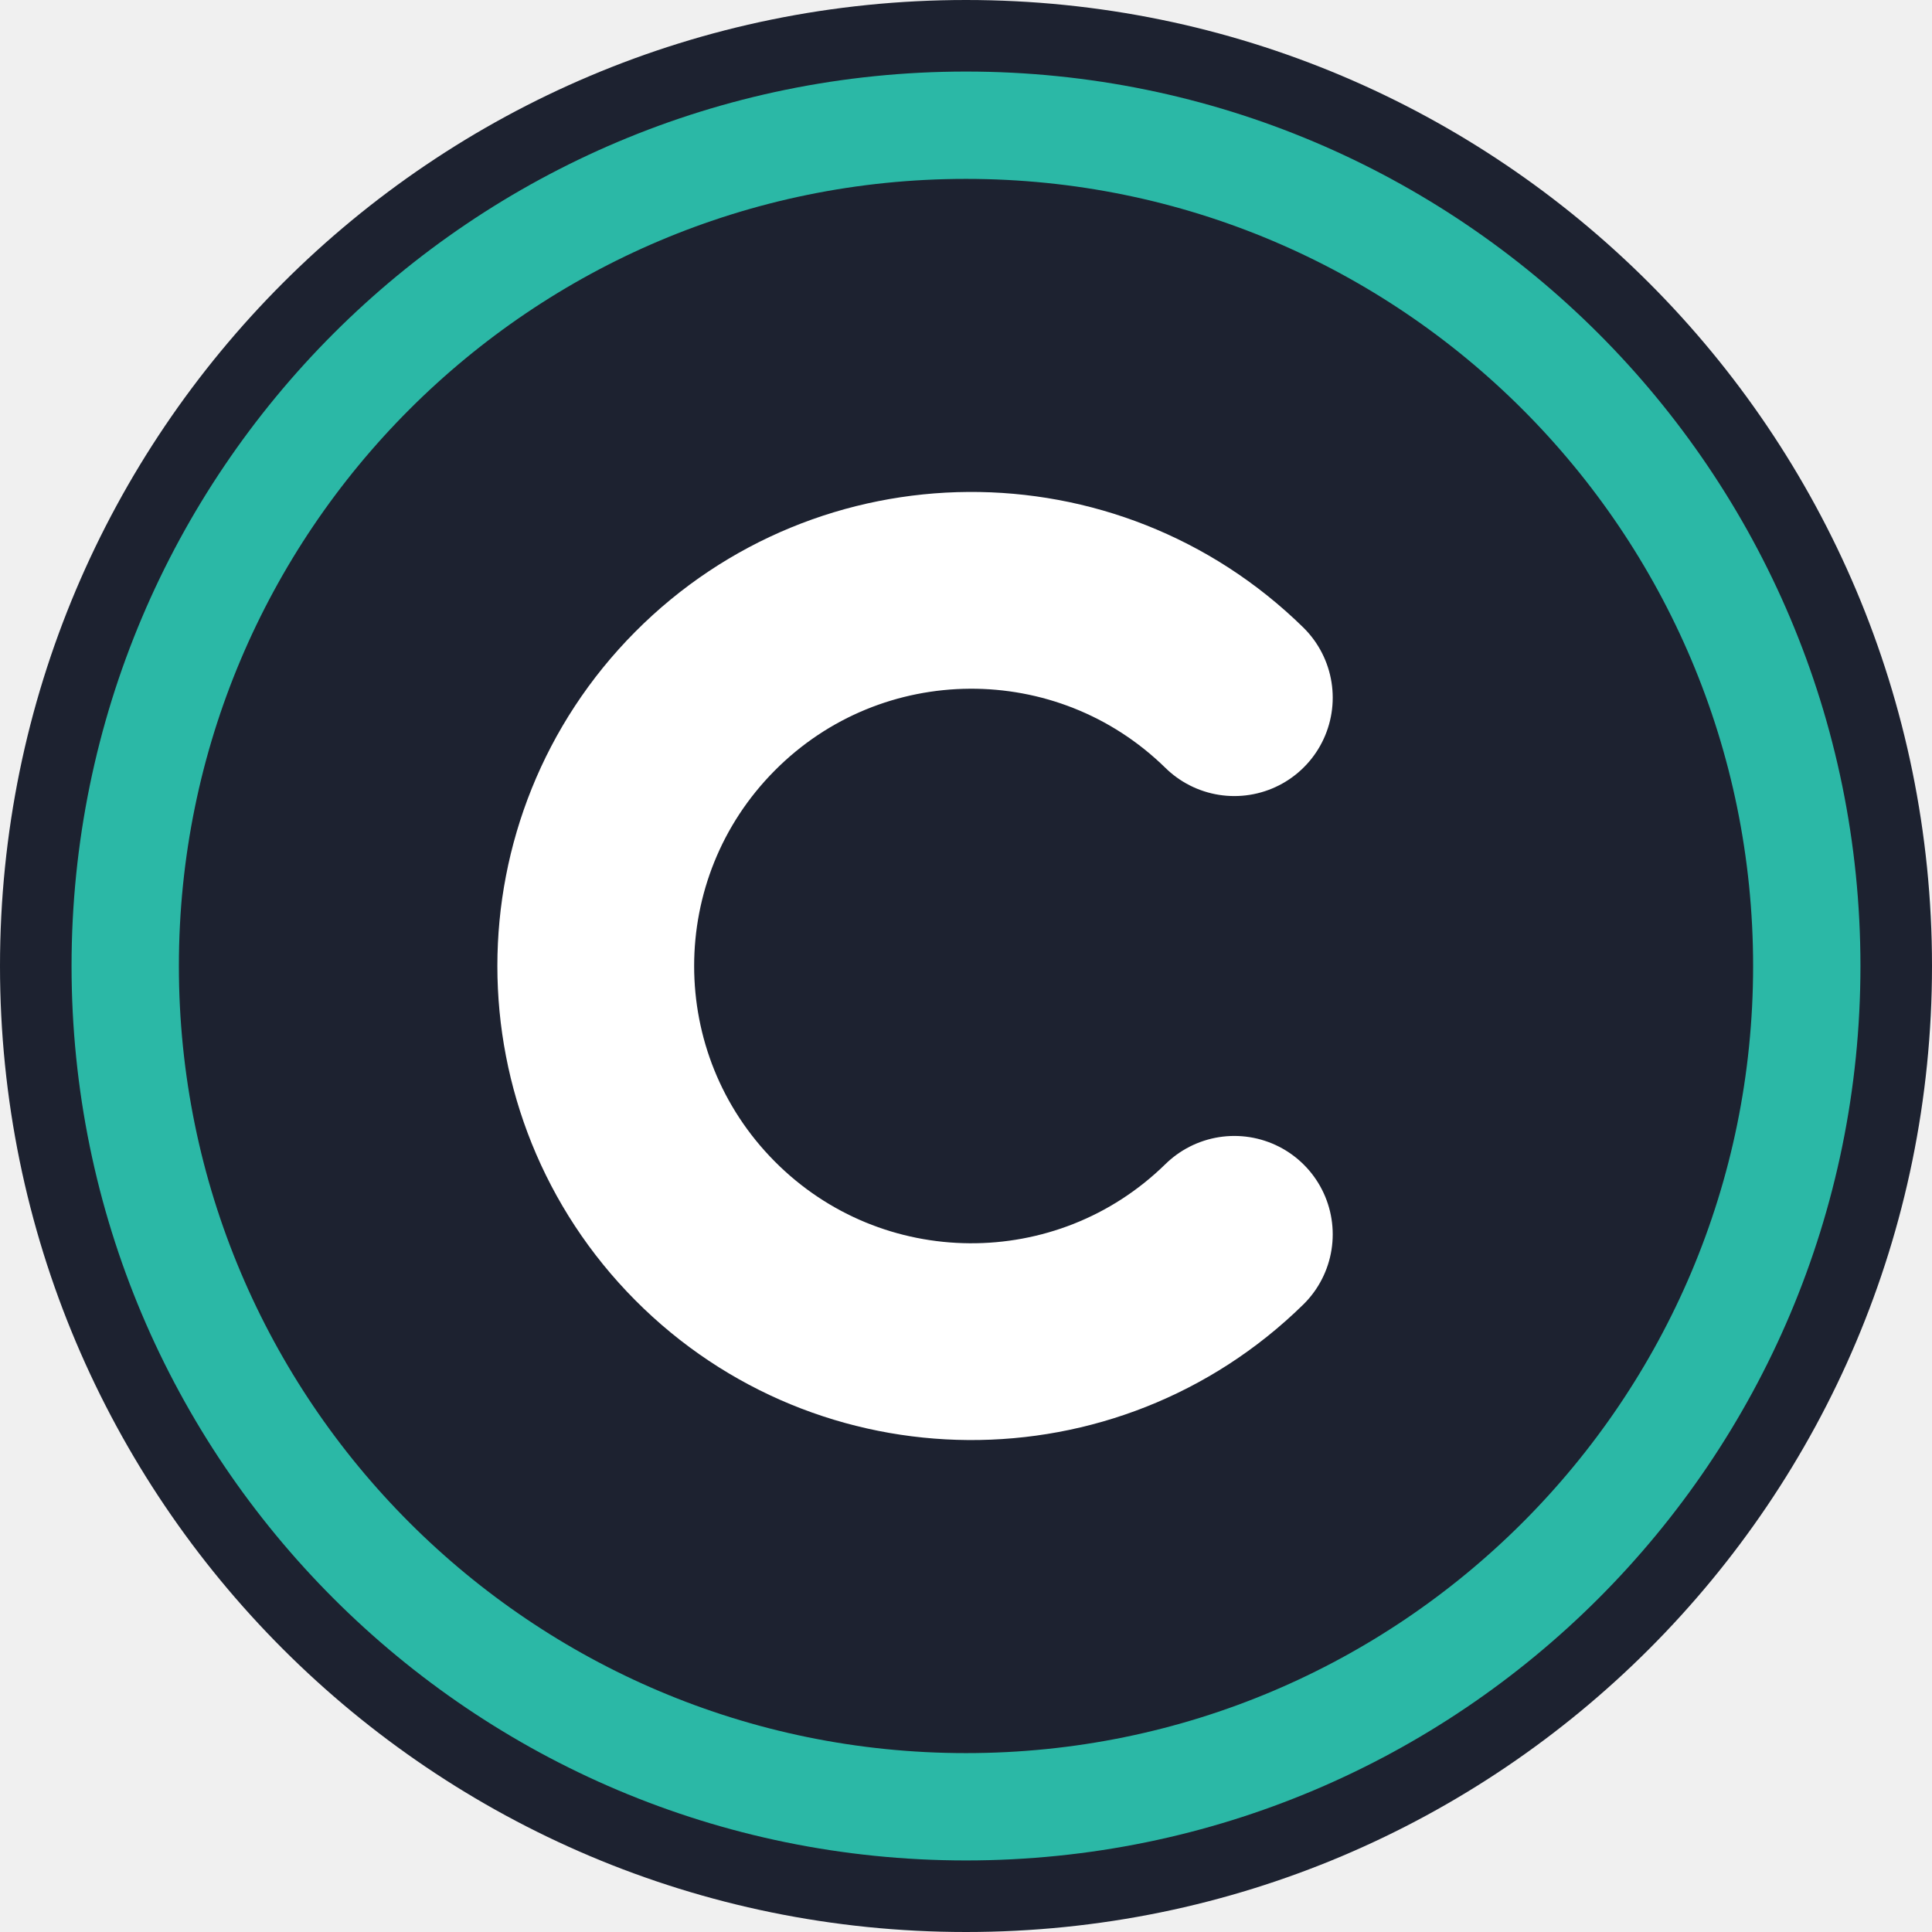
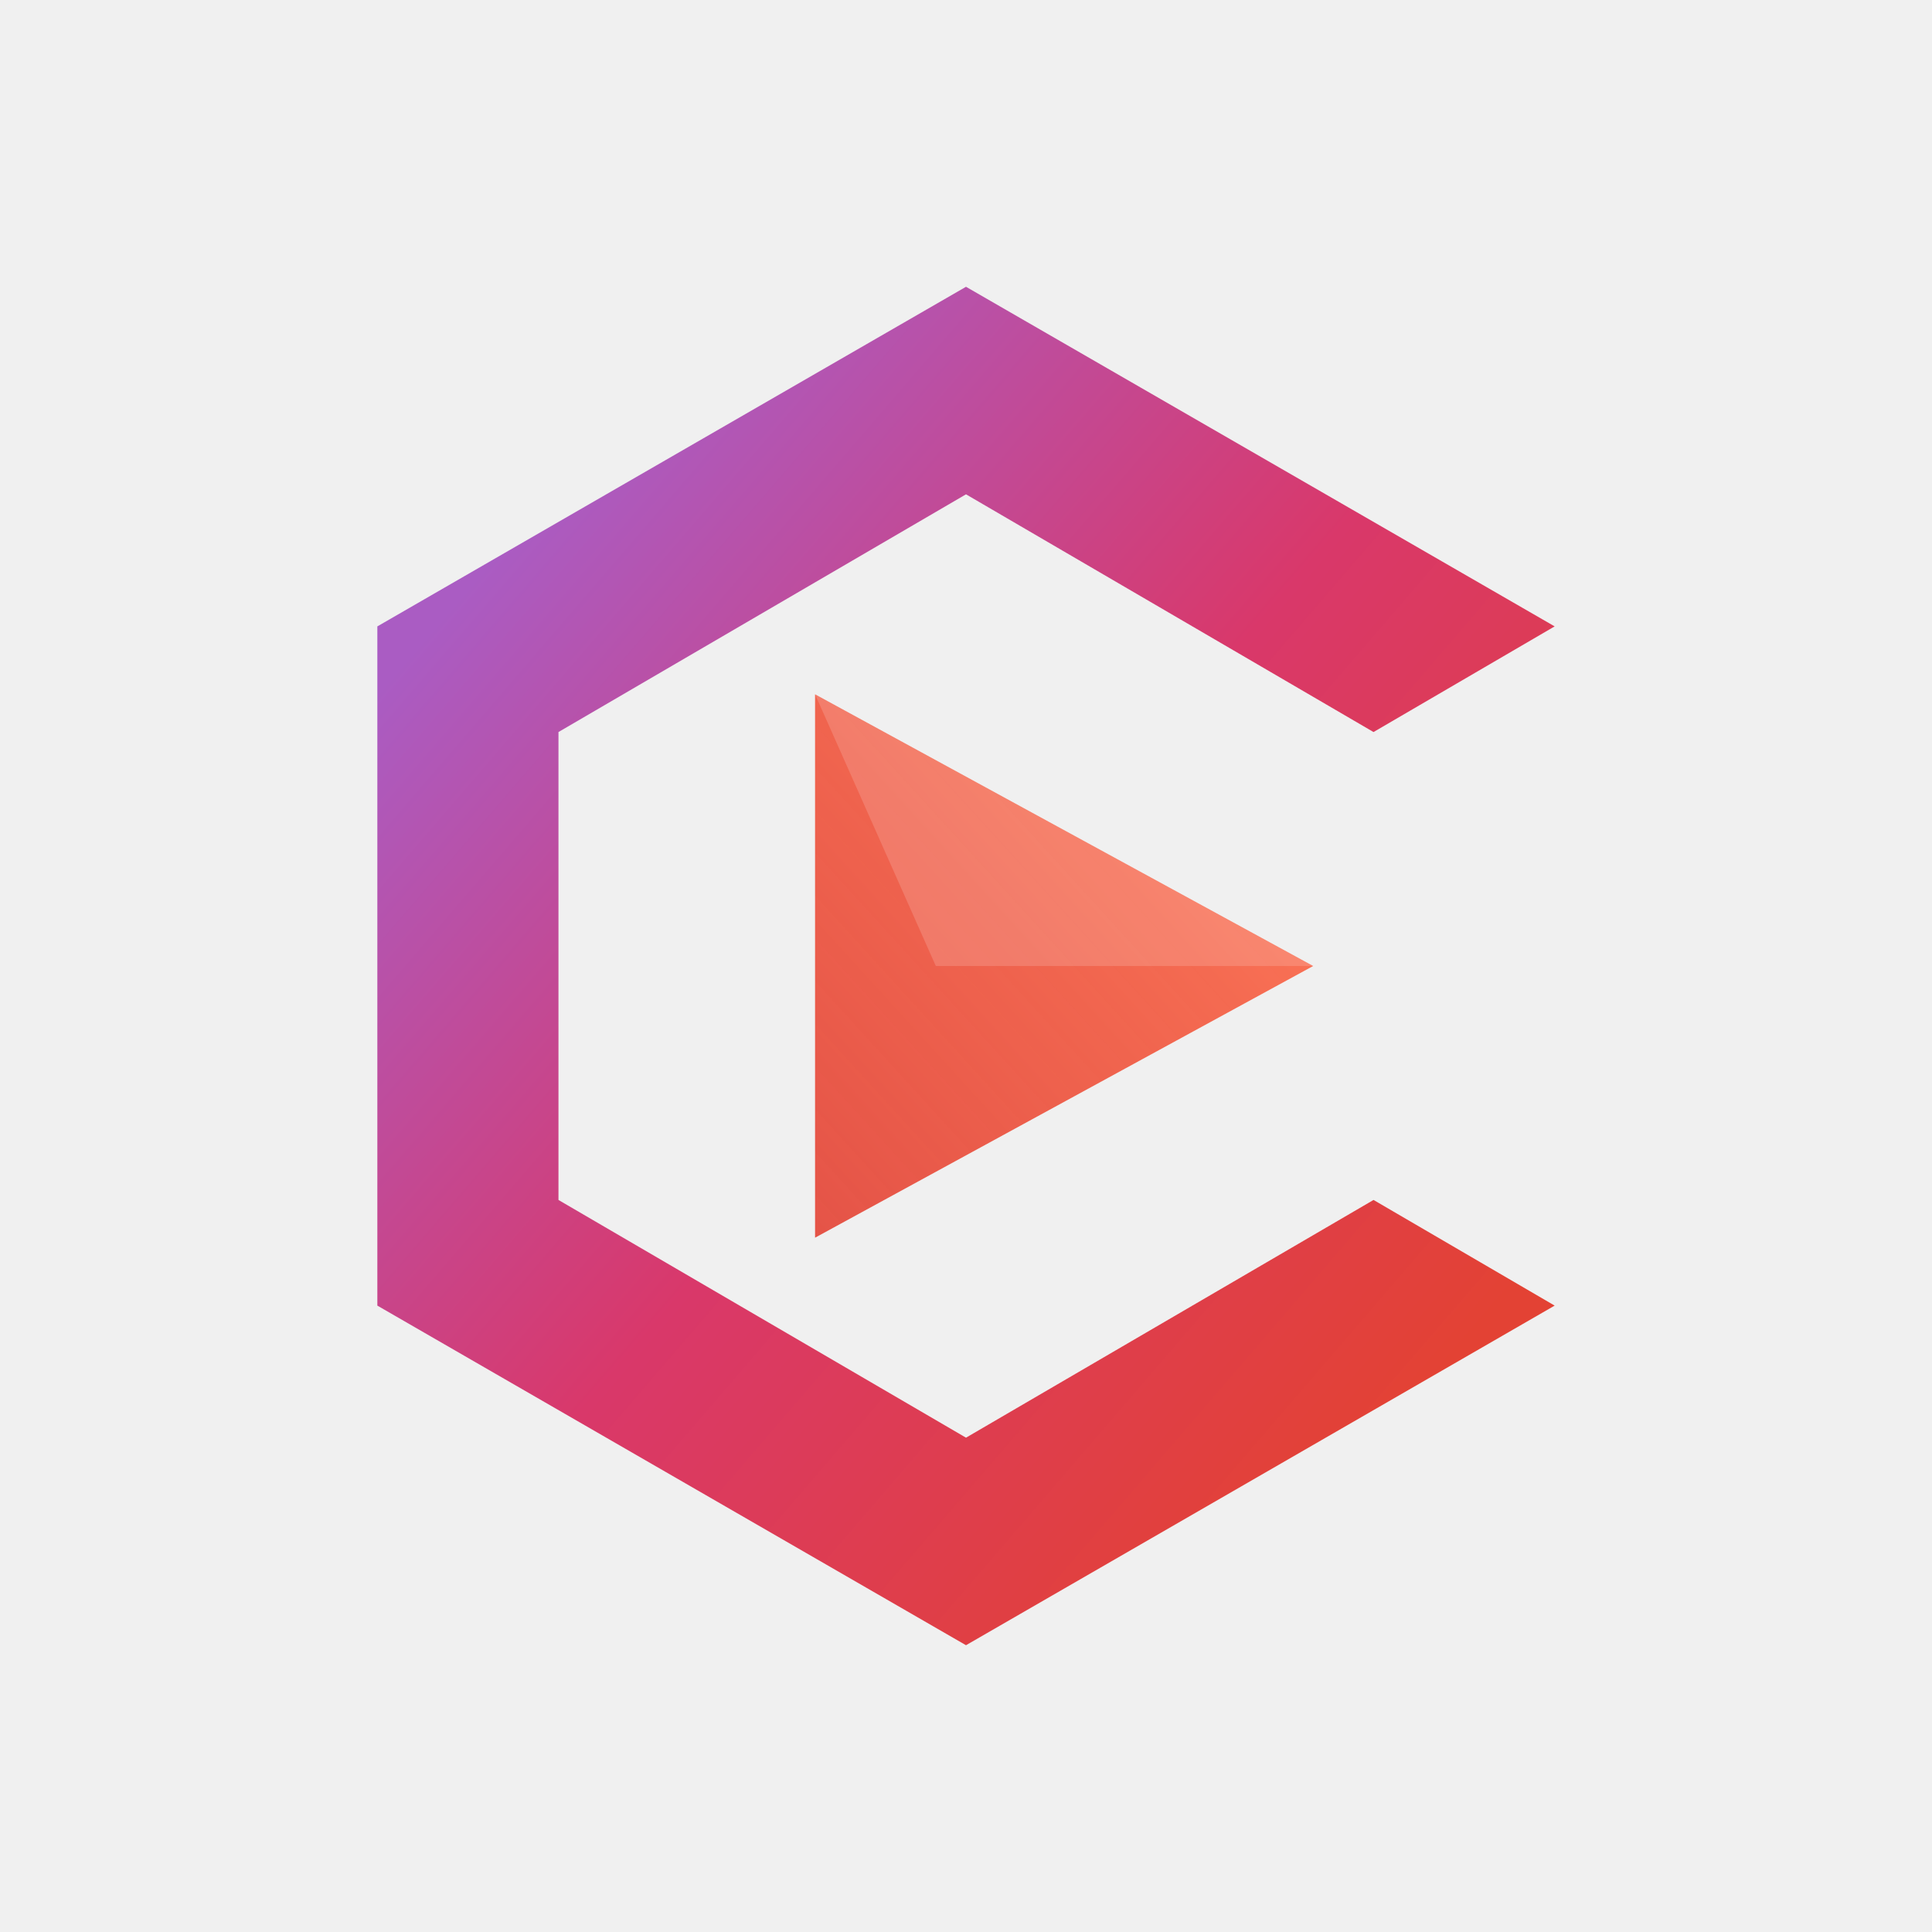
- <svg xmlns="http://www.w3.org/2000/svg" height="216" viewBox="0 0 216 216" width="216">
-   <circle cx="108" cy="108" fill="#1d2230" r="108" />
-   <circle cx="108" cy="108" fill="none" r="94" stroke="#2bb8a6" stroke-width="12" />
-   <path d="M138 78 A42 42 0 1 0 138 138" fill="none" stroke="#ffffff" stroke-linecap="round" stroke-width="22" />
+ <svg xmlns="http://www.w3.org/2000/svg" viewBox="0 0 512 512" width="100%" height="100%">
+   <defs>
+     <linearGradient id="cinnabarr-grad" x1="15%" y1="15%" x2="85%" y2="85%">
+       <stop offset="0%" stop-color="#AA5CC3" />
+       <stop offset="50%" stop-color="#D9386A" />
+       <stop offset="100%" stop-color="#E34234" />
+     </linearGradient>
+     <linearGradient id="facet-grad" x1="0%" y1="100%" x2="100%" y2="0%">
+       <stop offset="0%" stop-color="#E34234" stop-opacity="0.9" />
+       <stop offset="100%" stop-color="#FF7A59" stop-opacity="1" />
+     </linearGradient>
+   </defs>
+   <path d="M 256 76 L 412 166 L 364 194 L 256 131 L 148 194 L 148 318 L 256 381 L 364 318 L 412 346 L 256 436 L 100 346 L 100 166 Z" fill="url(#cinnabarr-grad)" />
+   <g>
+     <path d="M 216 184 L 348 256 L 216 328 Z" fill="url(#facet-grad)" />
+     <path d="M 216 184 L 348 256 L 248 256 Z" fill="#FFFFFF" fill-opacity="0.16" />
+   </g>
</svg>
